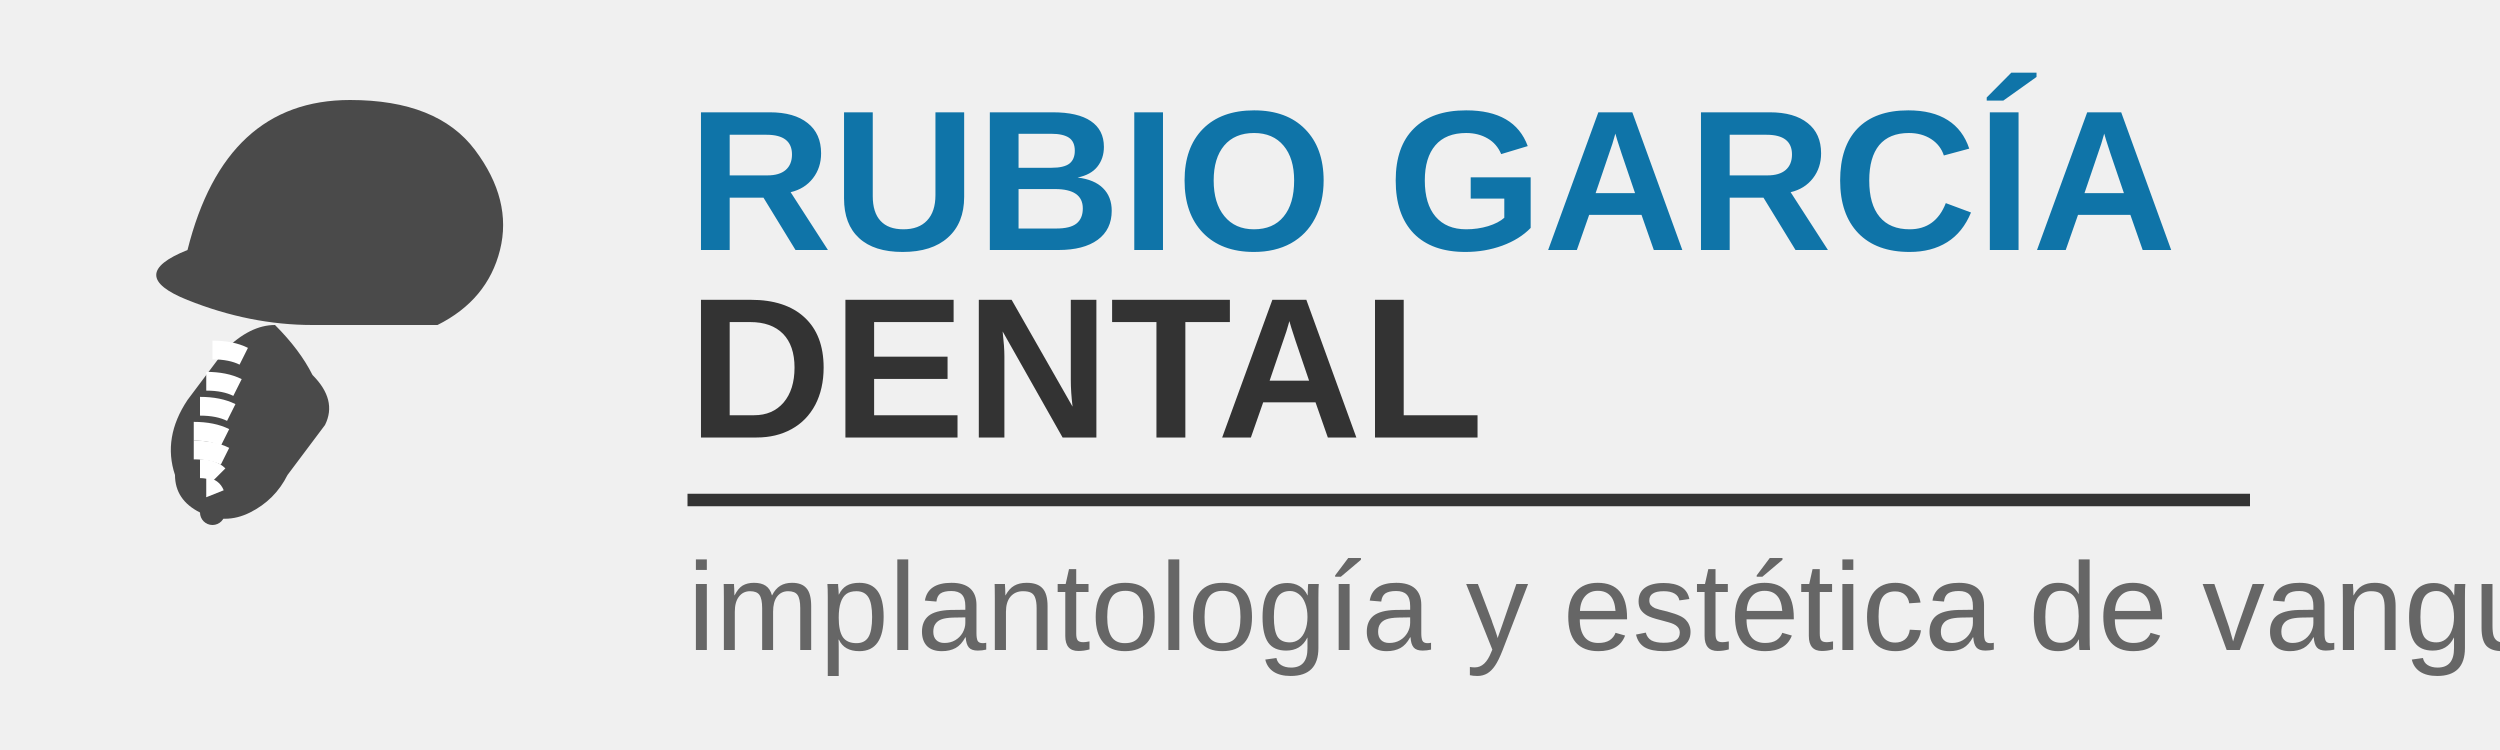
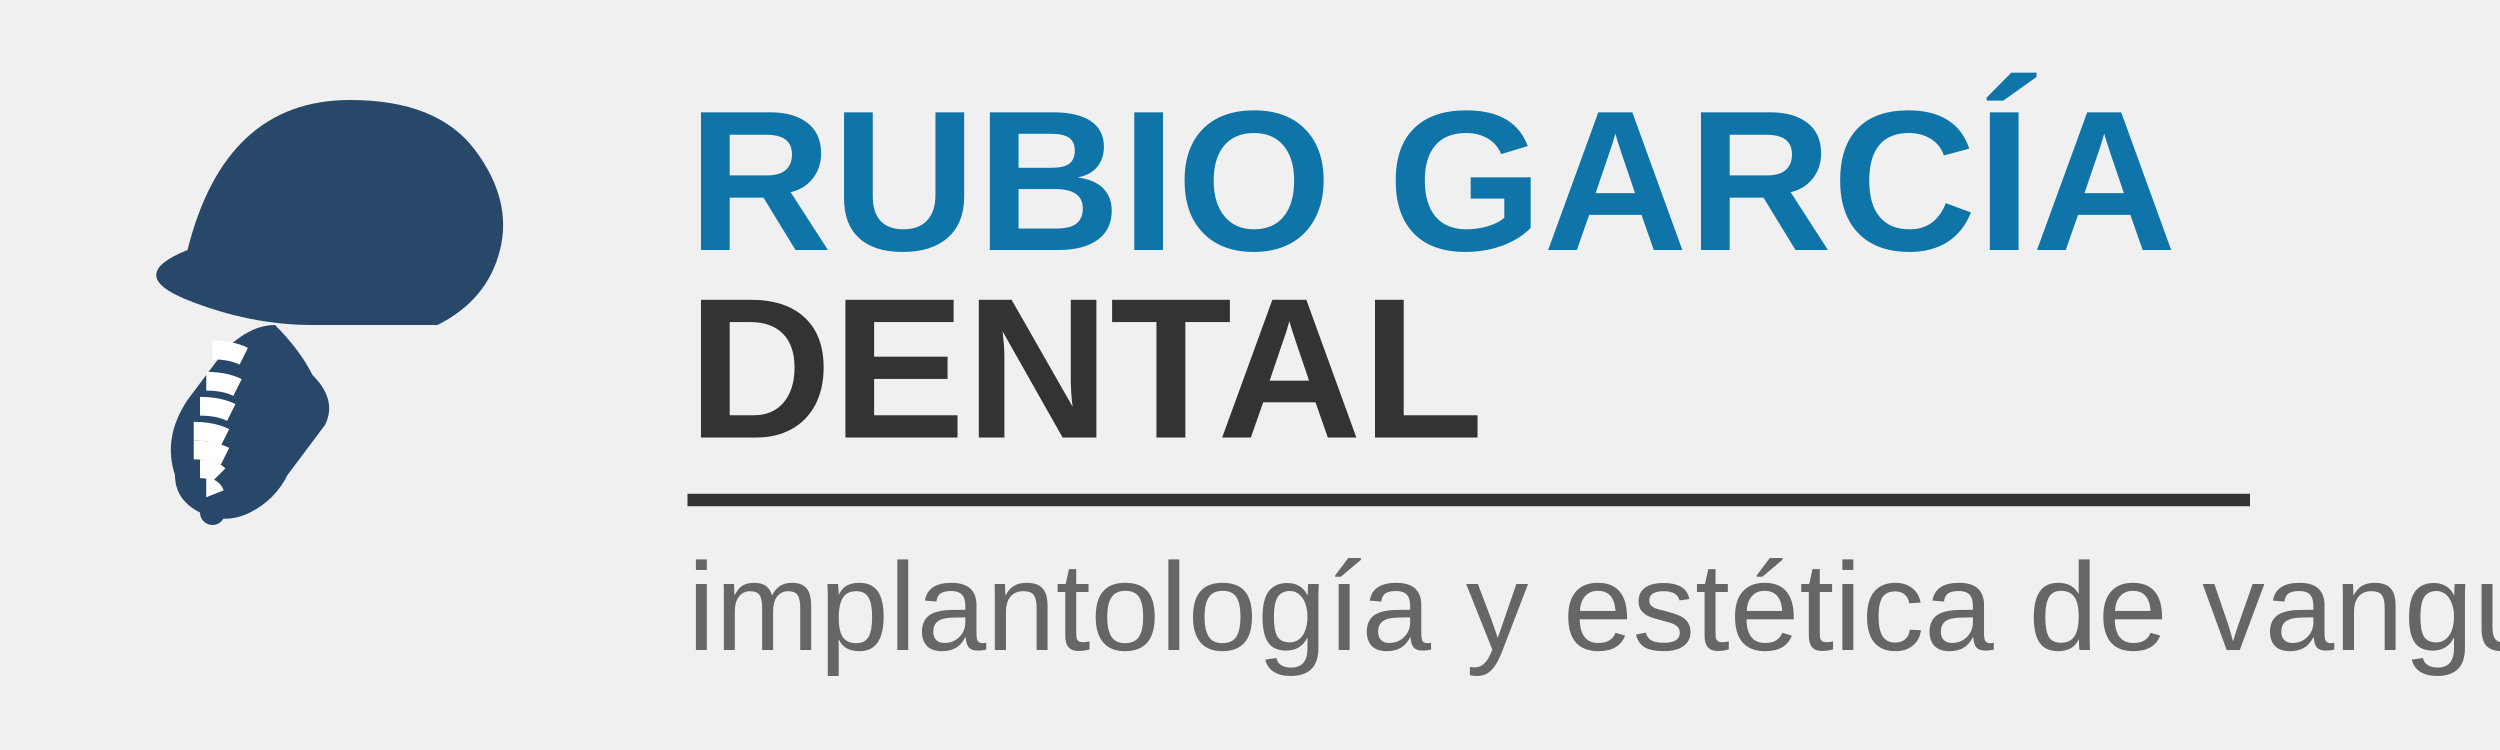
<svg xmlns="http://www.w3.org/2000/svg" width="200" height="60" viewBox="0 0 200 60" fill="none">
-   <path d="M15 20 Q18 8, 28 8 Q35 8, 38 12 Q41 16, 40 20 Q39 24, 35 26 L25 26 Q20 26, 15 24 Q10 22, 15 20 Z" fill="#4A4A4A" />
-   <path d="M22 26 Q20 26, 18 28 L15 32 Q13 35, 14 38 Q14 40, 16 41 Q18 42, 20 41 Q22 40, 23 38 L26 34 Q27 32, 25 30 Q24 28, 22 26 Z" fill="#4A4A4A" />
+   <path d="M15 20 Q18 8, 28 8 Q35 8, 38 12 Q41 16, 40 20 Q39 24, 35 26 L25 26 Q20 26, 15 24 Q10 22, 15 20 Z" fill="#284869" />
+   <path d="M22 26 Q20 26, 18 28 L15 32 Q13 35, 14 38 Q14 40, 16 41 Q18 42, 20 41 Q22 40, 23 38 L26 34 Q27 32, 25 30 Q24 28, 22 26 Z" fill="#284869" />
  <path d="M17 28 Q18.5 28, 19.5 28.5" stroke="white" stroke-width="1.5" fill="none" />
  <path d="M16.5 30.5 Q18 30.5, 19 31" stroke="white" stroke-width="1.5" fill="none" />
  <path d="M16 32.5 Q17.5 32.5, 18.5 33" stroke="white" stroke-width="1.5" fill="none" />
  <path d="M15.5 34.5 Q17 34.5, 18 35" stroke="white" stroke-width="1.5" fill="none" />
  <path d="M15.5 36 Q17 36, 18 36.5" stroke="white" stroke-width="1.5" fill="none" />
  <path d="M16 37.5 Q17 37.5, 17.5 38" stroke="white" stroke-width="1.5" fill="none" />
  <path d="M16.5 39 Q17 39, 17.2 39.5" stroke="white" stroke-width="1.5" fill="none" />
-   <circle cx="17" cy="41" r="1" fill="#4A4A4A" />
+   <circle cx="17" cy="41" r="1" fill="#284869" />
  <text x="55" y="20" font-family="Arial, sans-serif" font-size="16" font-weight="bold" fill="#0F74A8">RUBIO GARCÍA</text>
  <text x="55" y="35" font-family="Arial, sans-serif" font-size="16" font-weight="bold" fill="#333333">DENTAL</text>
  <line x1="55" y1="40" x2="180" y2="40" stroke="#333333" stroke-width="1" />
  <text x="55" y="52" font-family="Arial, sans-serif" font-size="10" fill="#666666">implantología y estética de vanguardia</text>
</svg>
